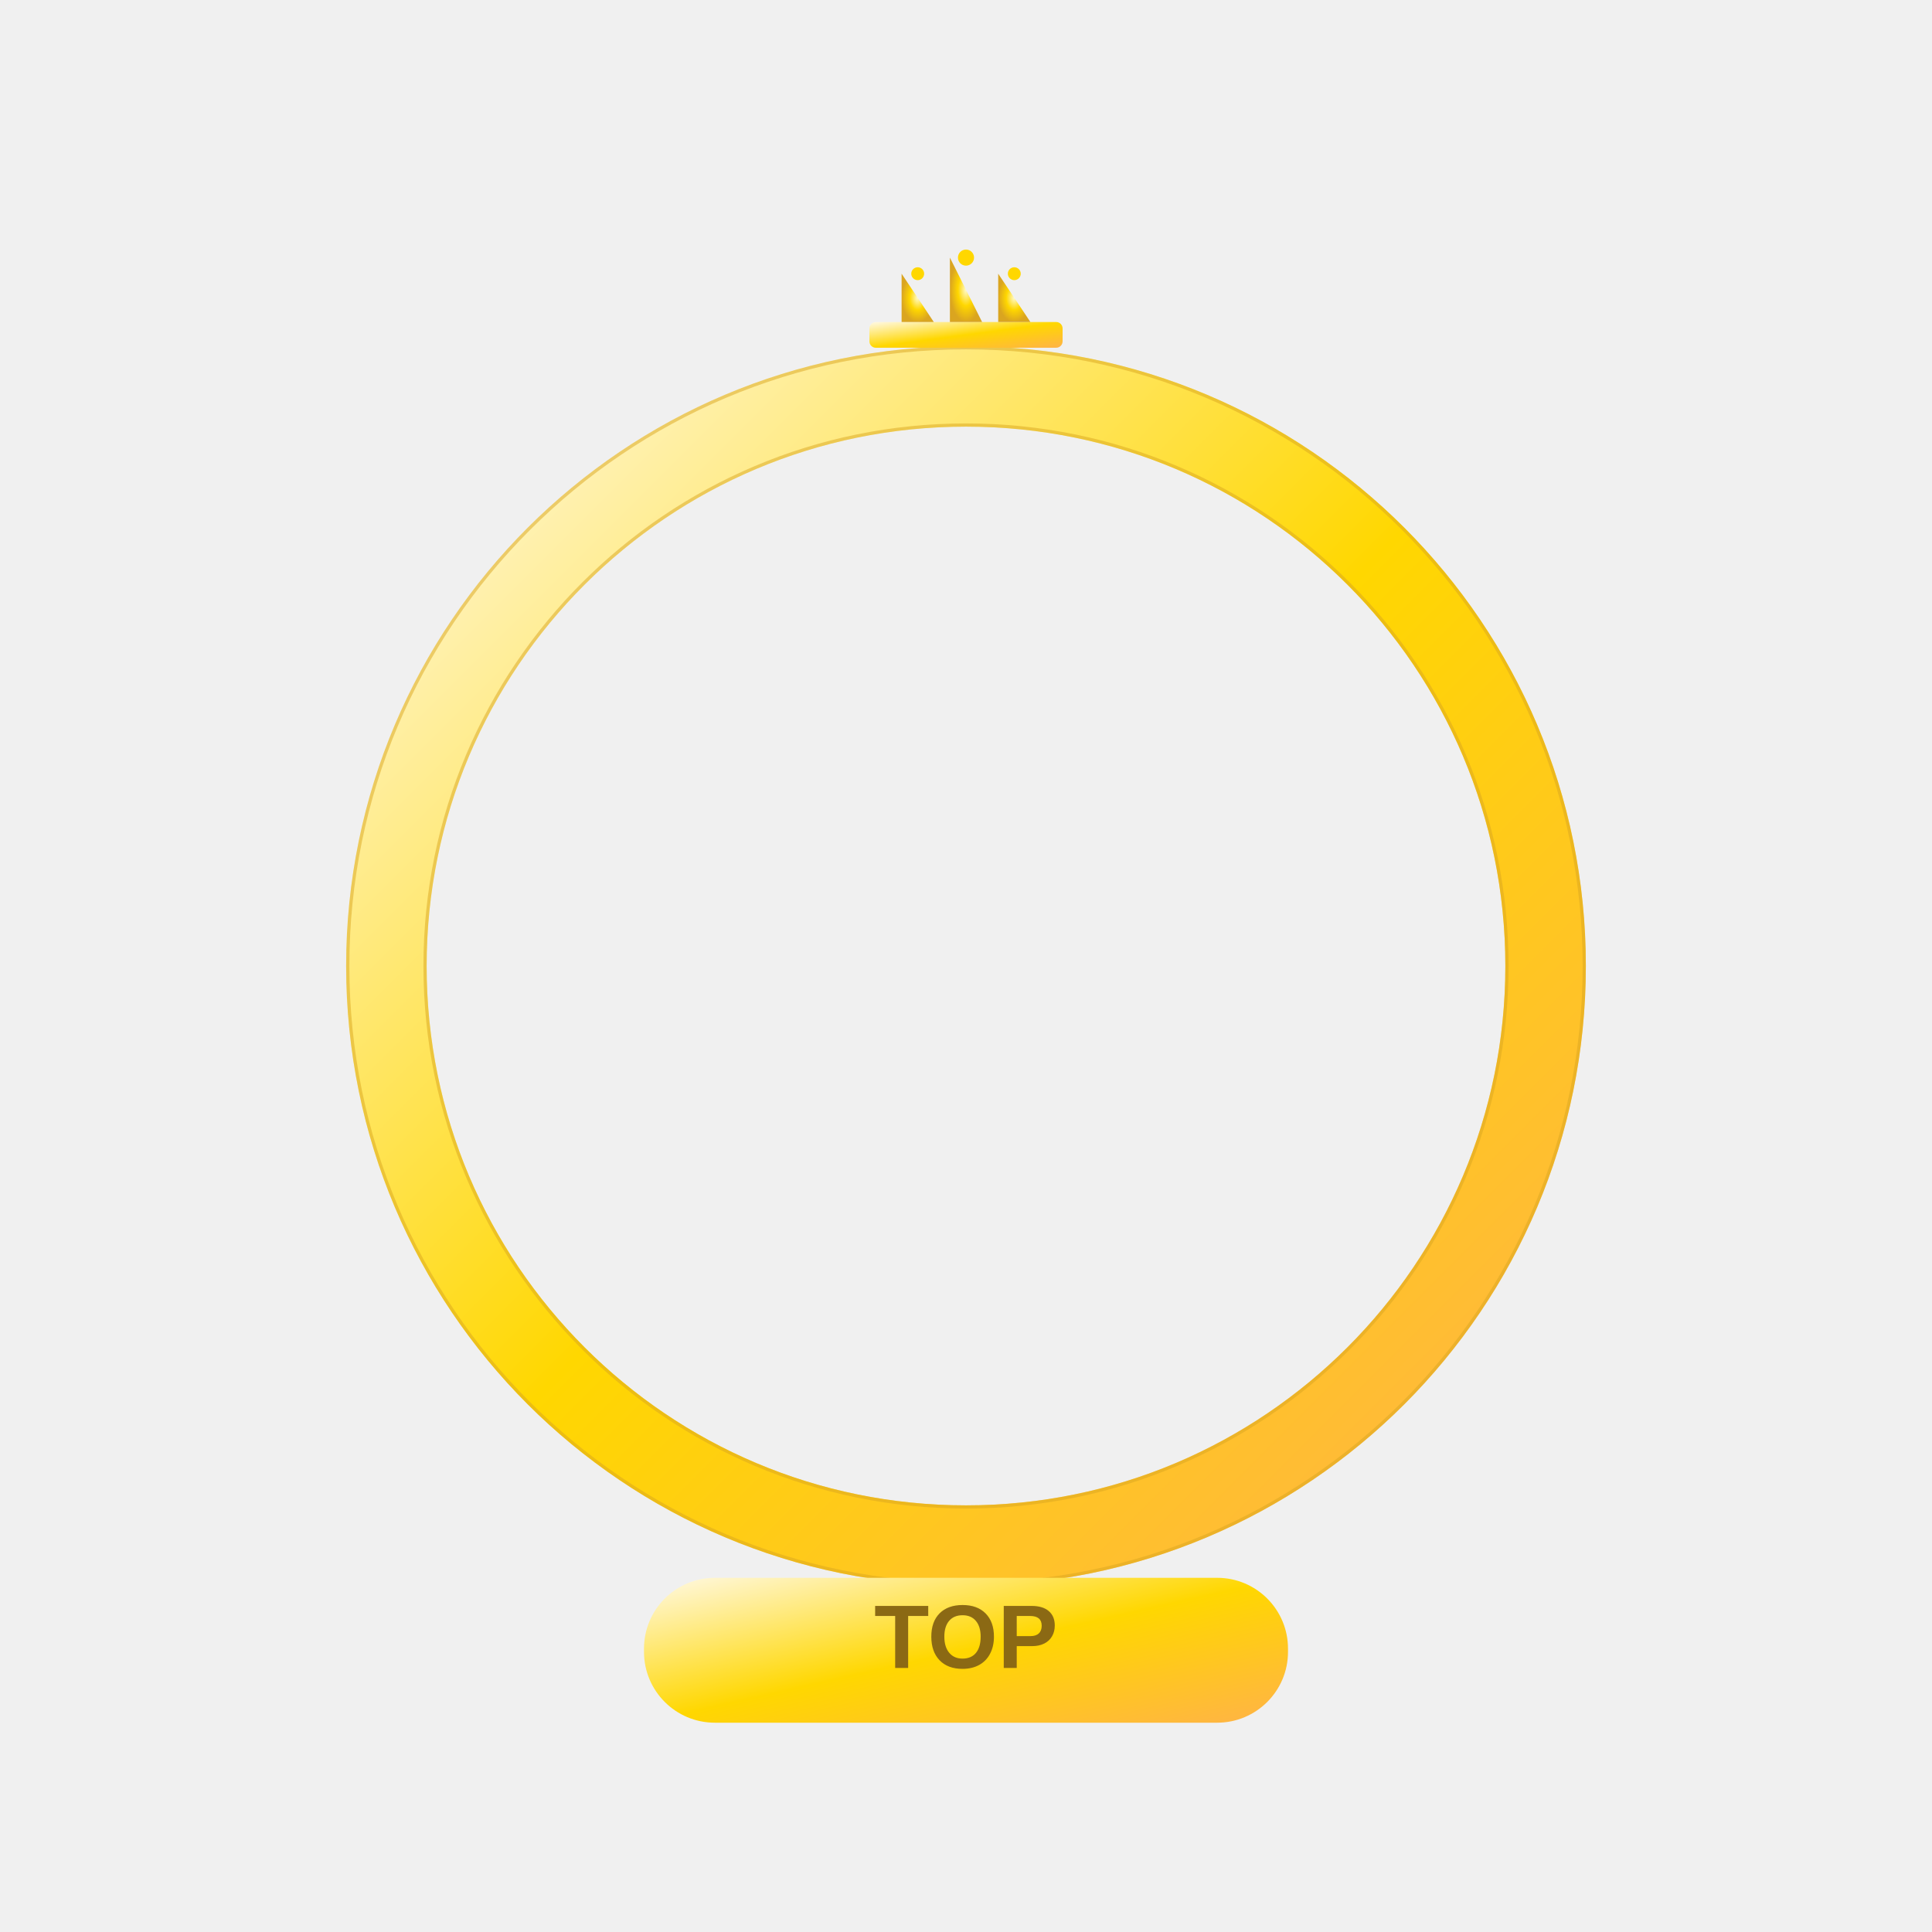
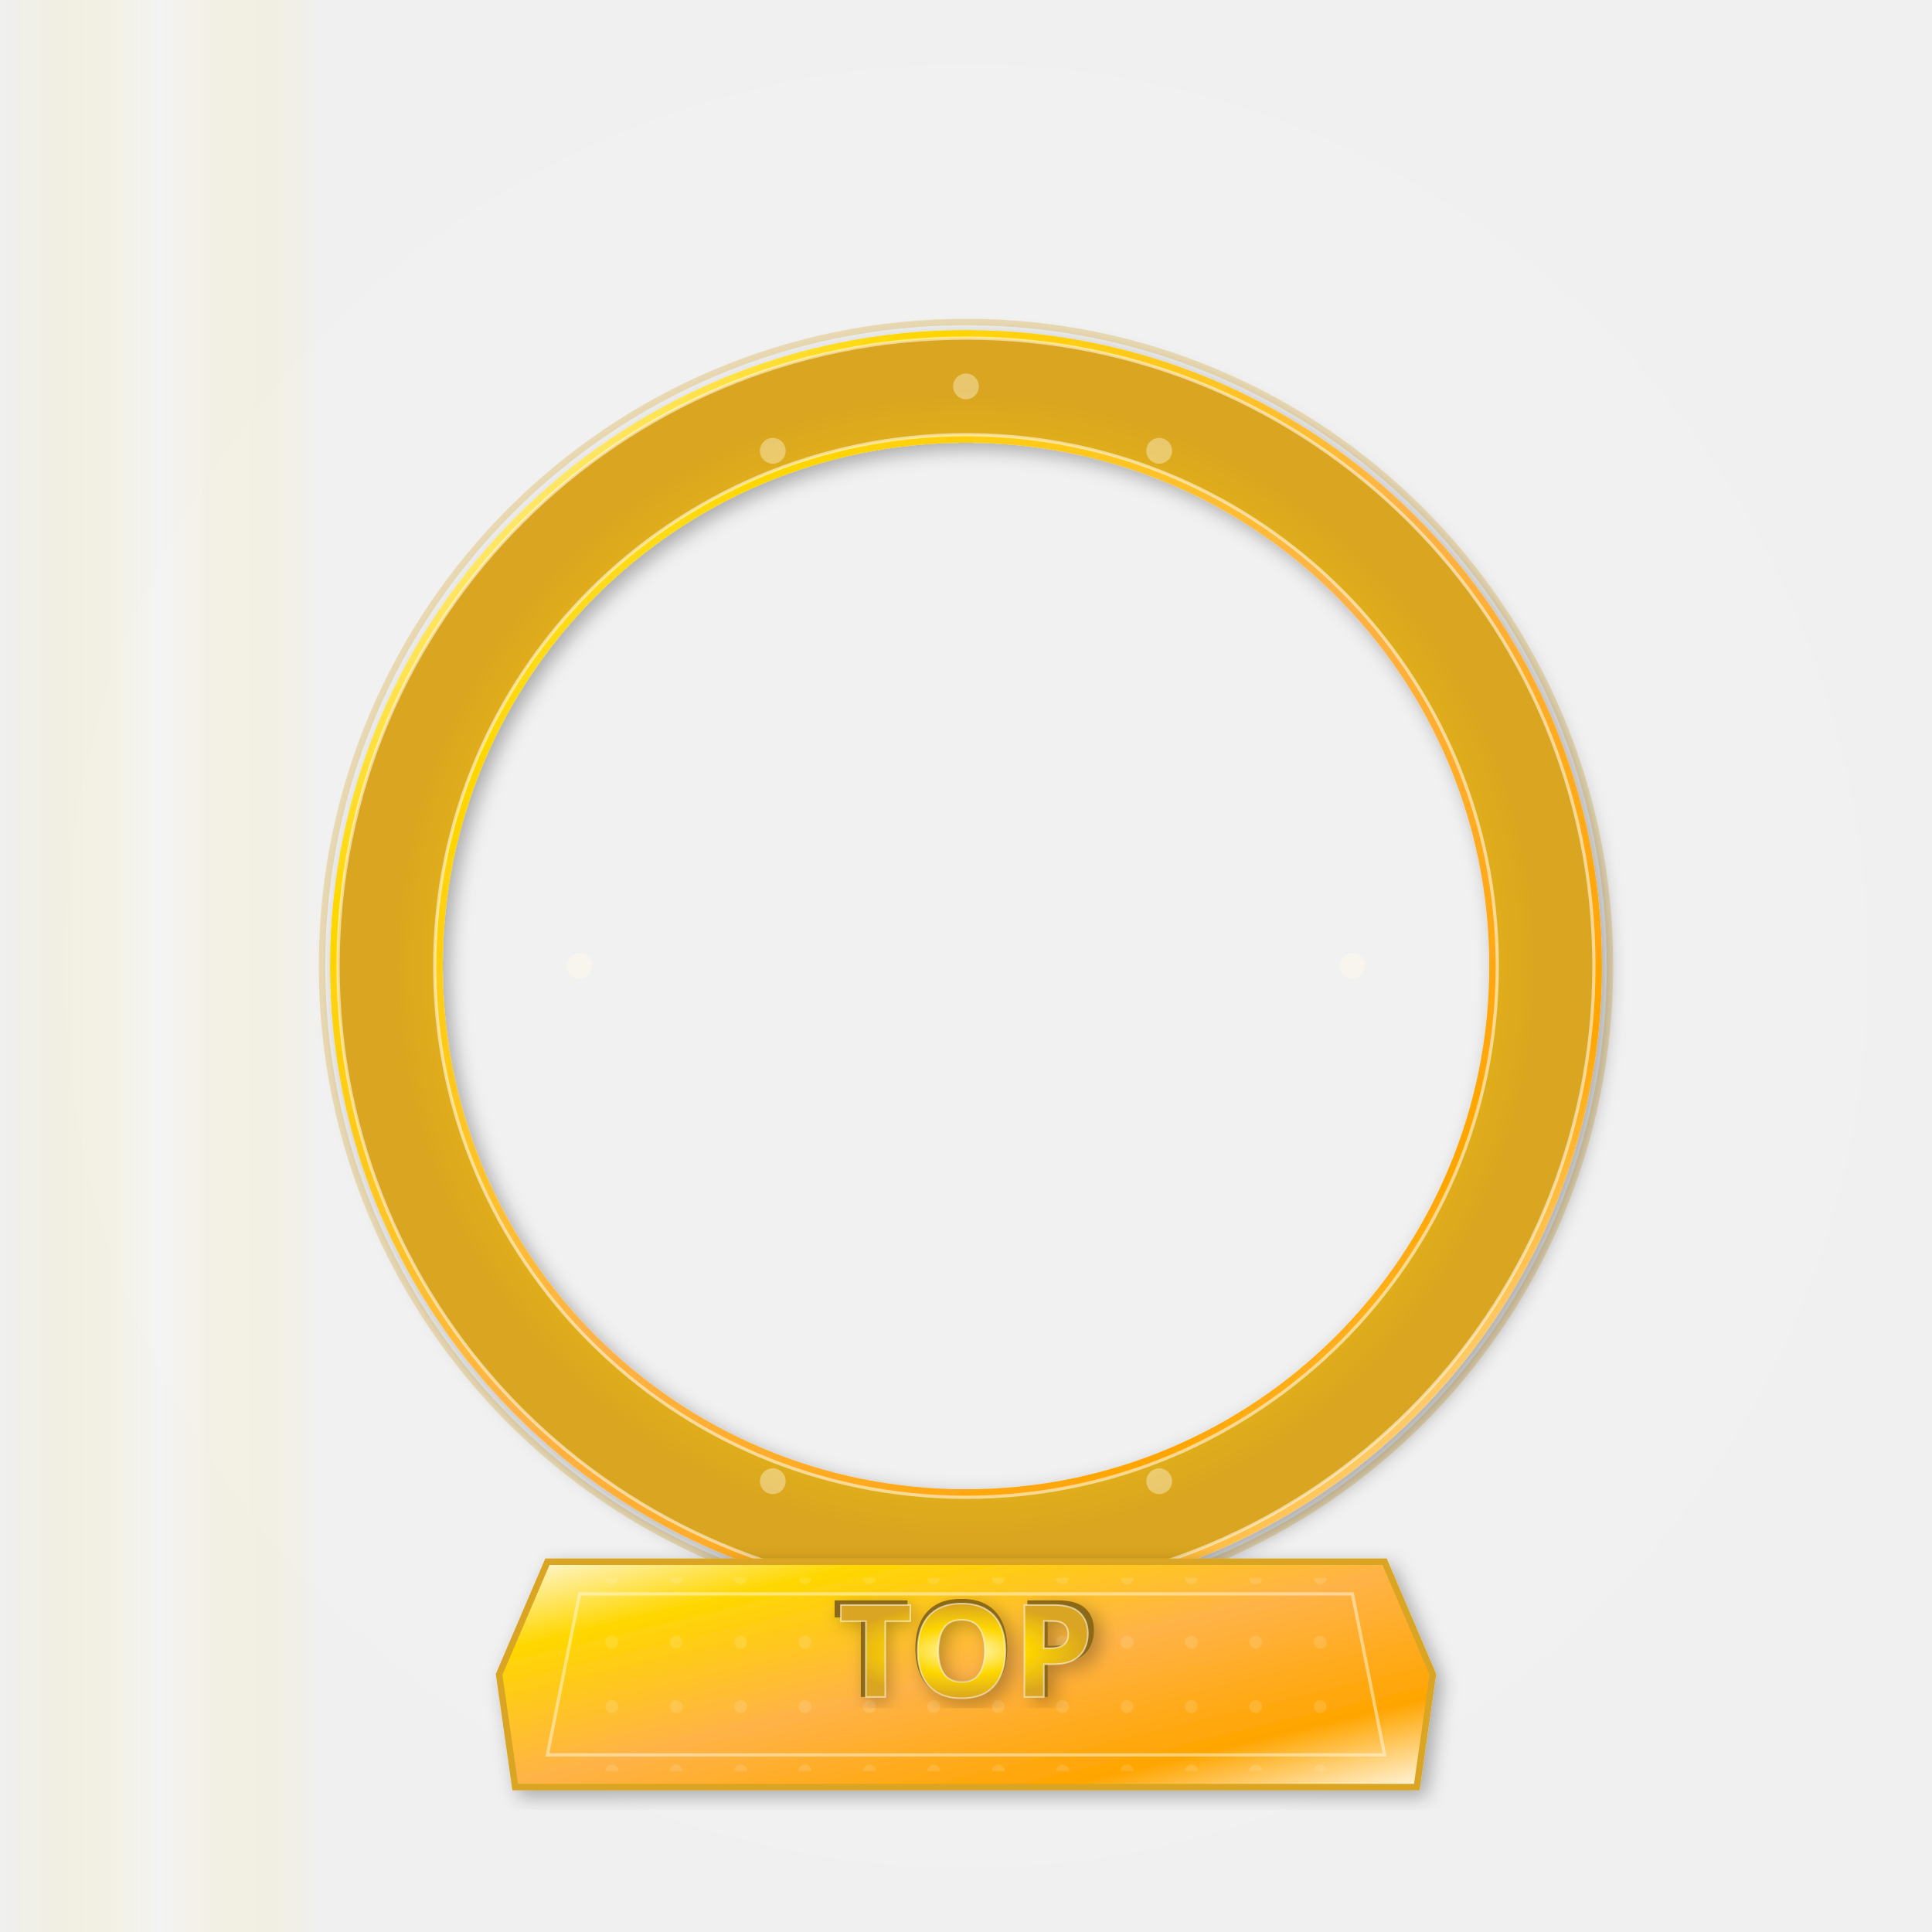
<svg xmlns="http://www.w3.org/2000/svg" width="600" height="600" viewBox="0 0 600 600">
  <defs>
    <linearGradient id="goldGradient1" x1="0" y1="0" x2="1" y2="1">
      <stop offset="0%" stop-color="#fff9e6" />
-       <stop offset="50%" stop-color="#ffd700" />
-       <stop offset="100%" stop-color="#ffb347" />
+       <stop offset="20%" stop-color="#ffd700" />
+       <stop offset="50%" stop-color="#ffb347" />
+       <stop offset="80%" stop-color="#ffa500" />
+       <stop offset="100%" stop-color="#fff9e6" />
    </linearGradient>
    <radialGradient id="goldRadial" cx="50%" cy="50%" r="50%">
      <stop offset="0%" stop-color="#fffacd" />
      <stop offset="50%" stop-color="#ffd700" />
      <stop offset="100%" stop-color="#daa520" />
    </radialGradient>
+     <linearGradient id="goldShine" x1="0" y1="0" x2="1" y2="0">
+       <stop offset="0%" stop-color="#ffd700" stop-opacity="0" />
+       <stop offset="50%" stop-color="#ffffff" stop-opacity="0.8" />
+       <stop offset="100%" stop-color="#ffd700" stop-opacity="0" />
+     </linearGradient>
+     <filter id="glow">
+       <feGaussianBlur stdDeviation="4" result="coloredBlur" />
+       <feMerge>
+         <feMergeNode in="coloredBlur" />
+         <feMergeNode in="SourceGraphic" />
+       </feMerge>
+     </filter>
+     <filter id="shadow">
+       <feDropShadow dx="2" dy="2" stdDeviation="3" flood-opacity="0.3" />
+     </filter>
+     <pattern id="ornament" x="0" y="0" width="20" height="20" patternUnits="userSpaceOnUse">
+       <circle cx="10" cy="10" r="2" fill="#fff9e6" opacity="0.5" />
+     </pattern>
  </defs>
-   <circle cx="300" cy="300" r="180" fill="none" stroke="url(#goldGradient1)" stroke-width="25" />
-   <circle cx="300" cy="300" r="192" fill="none" stroke="#daa520" stroke-width="1" opacity="0.5" />
-   <circle cx="300" cy="300" r="168" fill="none" stroke="#daa520" stroke-width="1" opacity="0.5" />
-   <g>
-     <rect x="270" y="100" width="60" height="8" fill="url(#goldGradient1)" rx="2" />
-     <path d="M280,100 L280,85 L290,100" fill="url(#goldRadial)" />
-     <path d="M295,100 L295,80 L305,100" fill="url(#goldRadial)" />
-     <path d="M310,100 L310,85 L320,100" fill="url(#goldRadial)" />
-     <circle cx="285" cy="85" r="2" fill="#ffd700" />
-     <circle cx="300" cy="80" r="2.5" fill="#ffd700" />
-     <circle cx="315" cy="85" r="2" fill="#ffd700" />
+   <circle cx="300" cy="300" r="280" fill="#fff" opacity="0.1" />
+   <circle cx="300" cy="300" r="200" fill="none" stroke="#daa520" stroke-width="2" opacity="0.3" />
+   <circle cx="300" cy="300" r="180" fill="none" stroke="url(#goldGradient1)" stroke-width="35" filter="url(#shadow)" />
+   <circle cx="300" cy="300" r="180" fill="none" stroke="url(#goldRadial)" stroke-width="30" />
+   <circle cx="300" cy="300" r="195" fill="none" stroke="#fff9e6" stroke-width="1" opacity="0.6" />
+   <circle cx="300" cy="300" r="165" fill="none" stroke="#fff9e6" stroke-width="1" opacity="0.6" />
+   <g opacity="0.4">
+     <circle cx="300" cy="120" r="4" fill="#fff9e6" />
+     <circle cx="240" cy="140" r="4" fill="#fff9e6" />
+     <circle cx="360" cy="140" r="4" fill="#fff9e6" />
+     <circle cx="180" cy="300" r="4" fill="#fff9e6" />
+     <circle cx="420" cy="300" r="4" fill="#fff9e6" />
+     <circle cx="240" cy="460" r="4" fill="#fff9e6" />
+     <circle cx="360" cy="460" r="4" fill="#fff9e6" />
  </g>
-   <g>
-     <rect x="200" y="490" width="200" height="45" rx="22" fill="url(#goldGradient1)" />
-     <text x="300" y="518" text-anchor="middle" fill="#8b6914" font-size="28" font-family="Arial" font-weight="bold">TOP</text>
+   <g filter="url(#shadow)">
+     <path d="M170,485 L430,485 L445,520 L440,555 L160,555 L155,520 Z" fill="url(#goldGradient1)" stroke="#daa520" stroke-width="2" />
+     <rect x="175" y="490" width="250" height="60" fill="url(#ornament)" opacity="0.3" />
+     <path d="M180,495 L420,495 L430,545 L170,545 Z" fill="none" stroke="#fff9e6" stroke-width="1" opacity="0.5" />
+     <text x="300" y="527" text-anchor="middle" fill="#8b6914" font-size="42" font-family="Arial Black" font-weight="bold" filter="url(#shadow)">TOP</text>
+     <text x="300" y="527" text-anchor="middle" fill="url(#goldRadial)" font-size="40" font-family="Arial Black" font-weight="bold">TOP</text>
+     <text x="300" y="527" text-anchor="middle" fill="none" stroke="#fff9e6" stroke-width="0.5" font-size="40" font-family="Arial Black" font-weight="bold" opacity="0.6">TOP</text>
  </g>
+   <rect x="0" y="0" width="100" height="600" fill="url(#goldShine)" opacity="0.3">
+     <animateTransform attributeName="transform" type="translate" from="-100 0" to="700 0" dur="3s" repeatCount="indefinite" />
+   </rect>
</svg>
